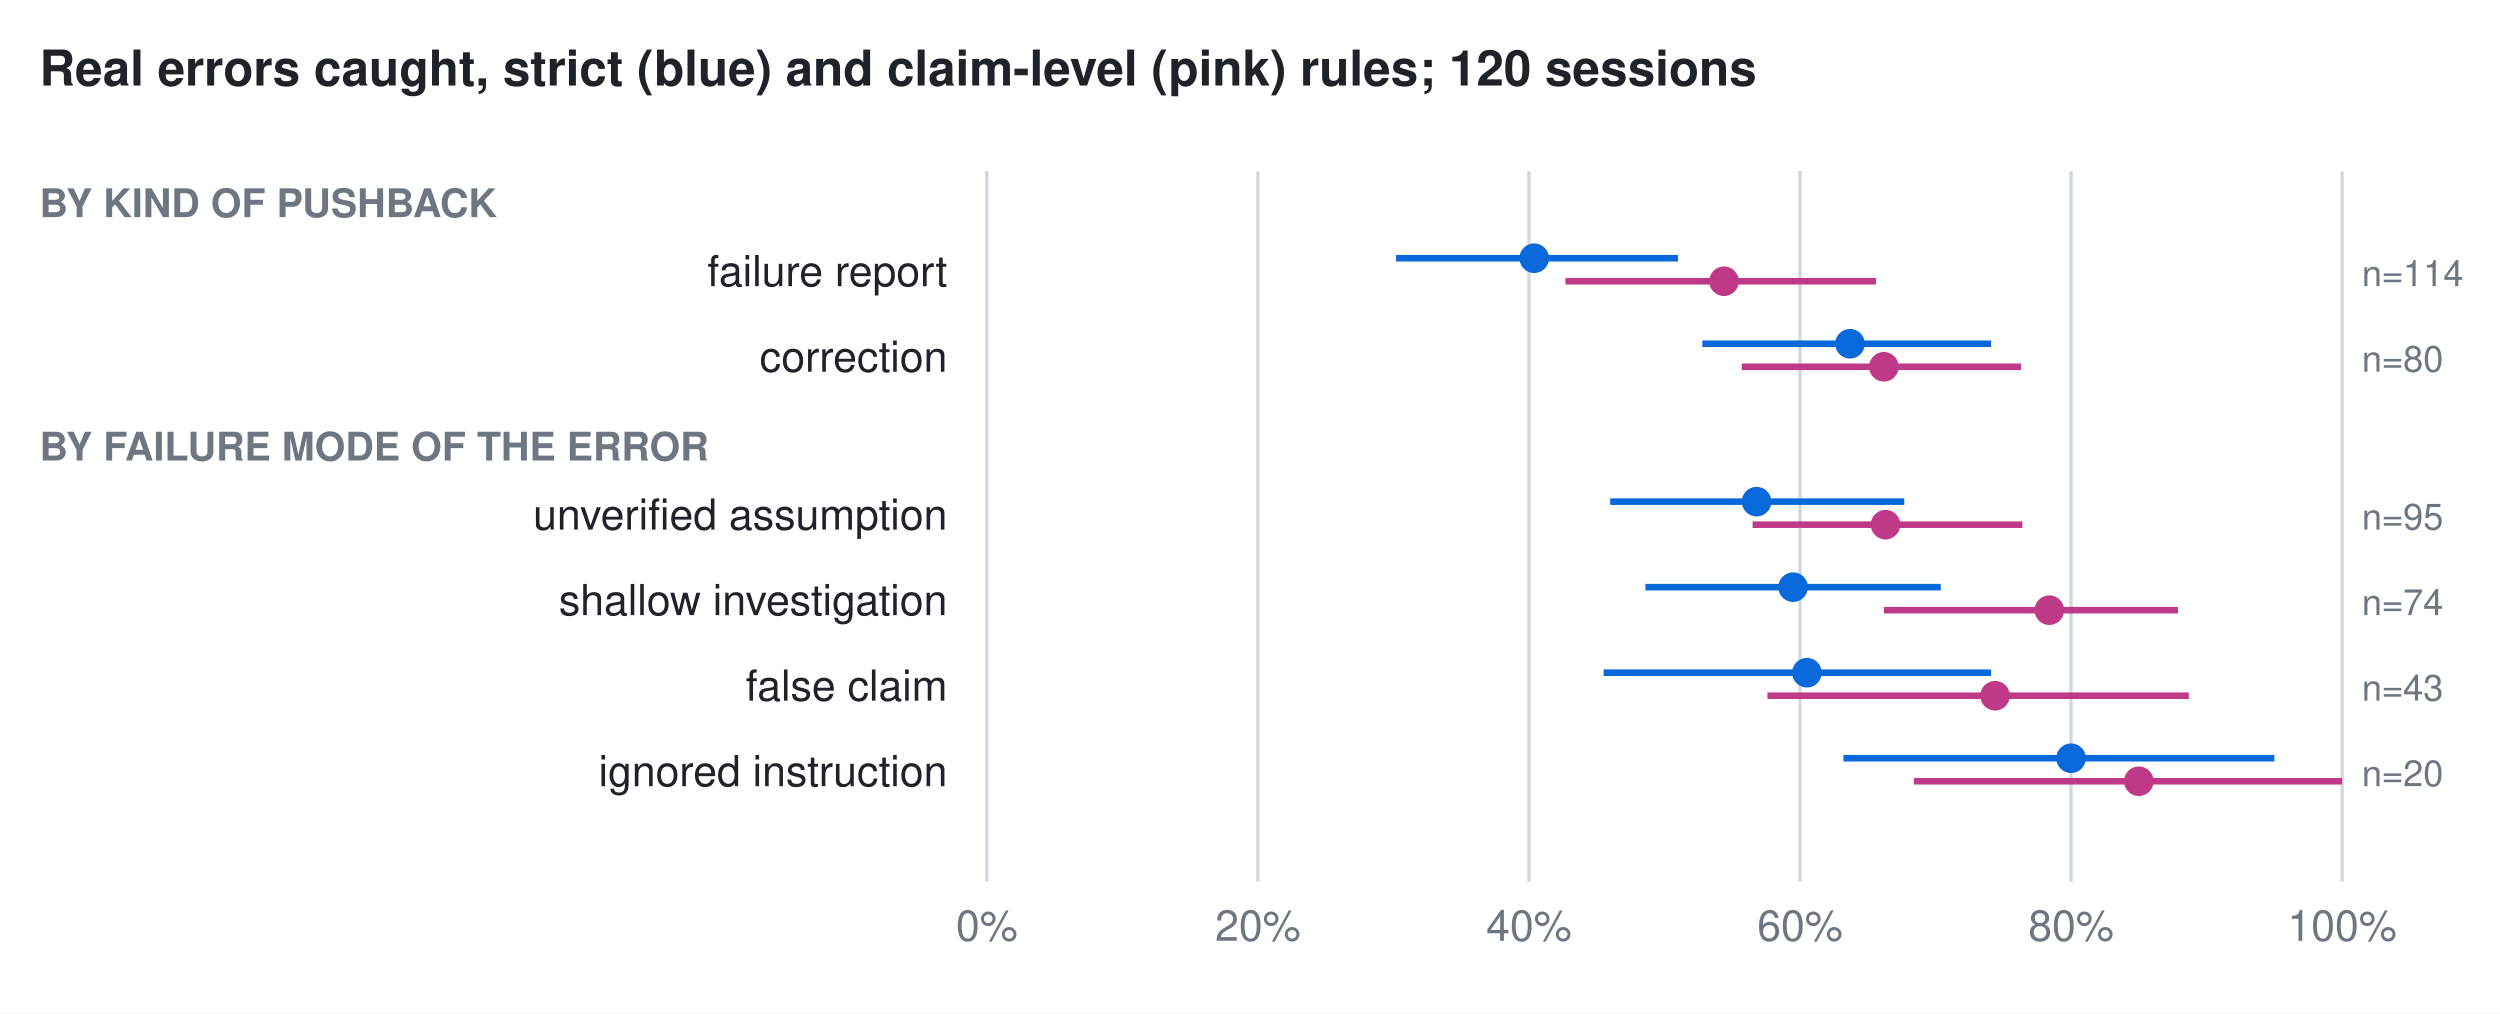
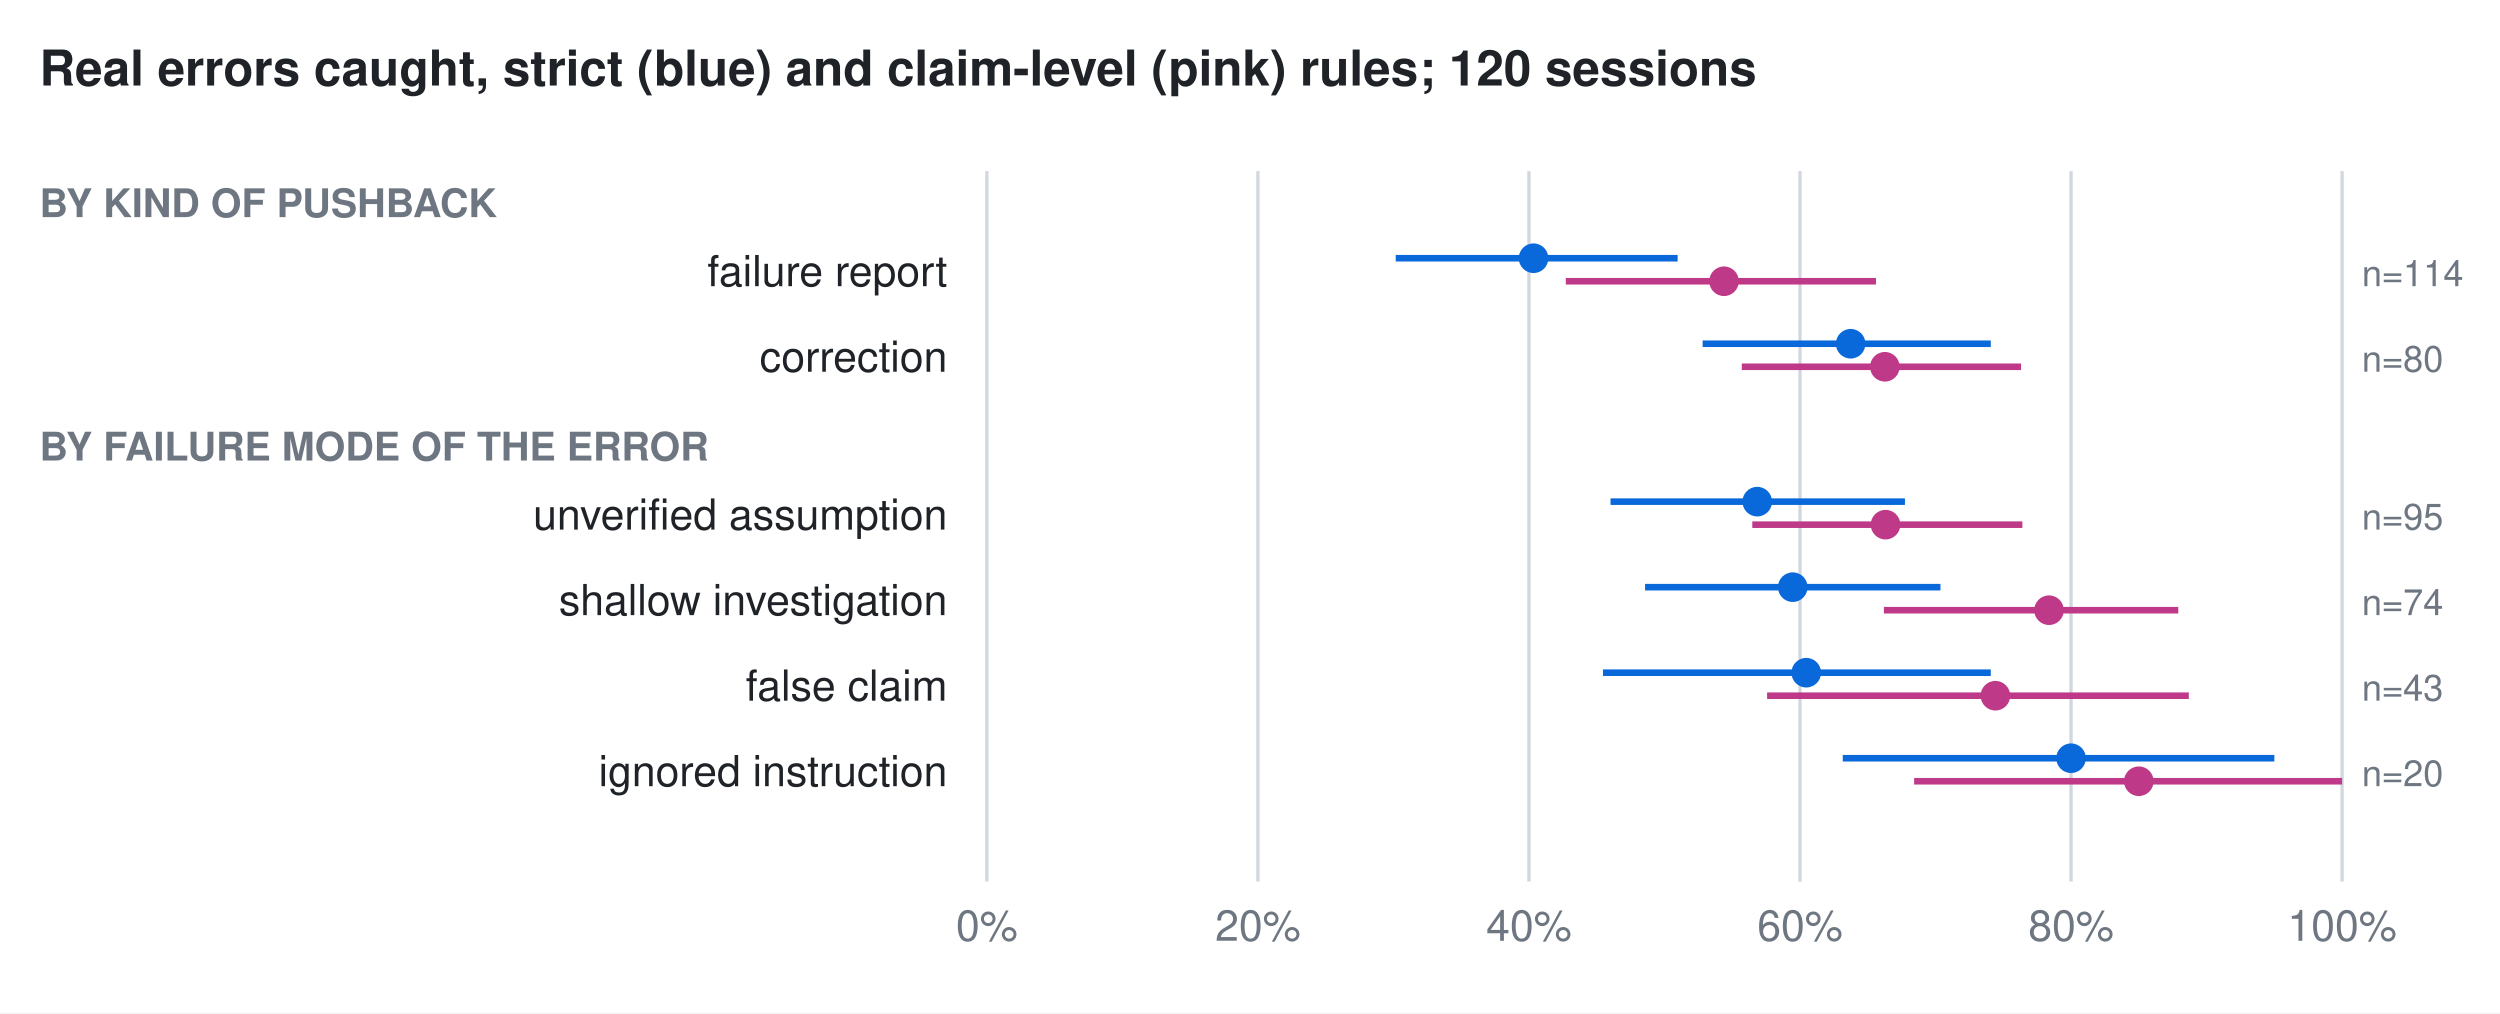
<svg xmlns="http://www.w3.org/2000/svg" width="760" height="308" viewBox="0 0 760 308" font-family="-apple-system, Segoe UI, Helvetica, Arial, sans-serif" font-size="13">
  <rect width="760" height="308" fill="#ffffff" />
  <text x="12" y="26" fill="#1f2328" font-size="15" font-weight="600">Real errors caught, strict (blue) and claim-level (pink) rules; 120 sessions</text>
  <line x1="300.0" y1="52" x2="300.0" y2="268" stroke="#d0d7de" stroke-width="1" />
  <text x="300.0" y="286" fill="#6e7781" text-anchor="middle">0%</text>
  <line x1="382.4" y1="52" x2="382.4" y2="268" stroke="#d0d7de" stroke-width="1" />
  <text x="382.4" y="286" fill="#6e7781" text-anchor="middle">20%</text>
  <line x1="464.8" y1="52" x2="464.8" y2="268" stroke="#d0d7de" stroke-width="1" />
  <text x="464.8" y="286" fill="#6e7781" text-anchor="middle">40%</text>
  <line x1="547.2" y1="52" x2="547.2" y2="268" stroke="#d0d7de" stroke-width="1" />
  <text x="547.2" y="286" fill="#6e7781" text-anchor="middle">60%</text>
  <line x1="629.6" y1="52" x2="629.6" y2="268" stroke="#d0d7de" stroke-width="1" />
  <text x="629.6" y="286" fill="#6e7781" text-anchor="middle">80%</text>
  <line x1="712.0" y1="52" x2="712.0" y2="268" stroke="#d0d7de" stroke-width="1" />
  <text x="712.0" y="286" fill="#6e7781" text-anchor="middle">100%</text>
  <text x="12" y="66" fill="#6e7781" font-size="12" font-weight="600">BY KIND OF PUSHBACK</text>
  <text x="288" y="87" fill="#1f2328" text-anchor="end">failure report</text>
-   <line x1="424.4" y1="78.5" x2="510.1" y2="78.5" stroke="#0969da" stroke-width="2" />
-   <circle cx="466.4" cy="78.5" r="4.5" fill="#0969da" />
-   <line x1="475.9" y1="85.5" x2="570.3" y2="85.5" stroke="#bf3989" stroke-width="2" />
+   <line x1="424.3" y1="78.5" x2="510.0" y2="78.5" stroke="#0969da" stroke-width="2" />
+   <circle cx="466.2" cy="78.5" r="4.5" fill="#0969da" />
+   <line x1="476.0" y1="85.5" x2="570.3" y2="85.5" stroke="#bf3989" stroke-width="2" />
  <circle cx="524.1" cy="85.5" r="4.5" fill="#bf3989" />
  <text x="718" y="87" fill="#6e7781" font-size="11">n=114</text>
  <text x="288" y="113" fill="#1f2328" text-anchor="end">correction</text>
-   <line x1="517.5" y1="104.5" x2="605.3" y2="104.5" stroke="#0969da" stroke-width="2" />
-   <circle cx="562.4" cy="104.5" r="4.5" fill="#0969da" />
+   <line x1="517.6" y1="104.5" x2="605.2" y2="104.5" stroke="#0969da" stroke-width="2" />
+   <circle cx="562.6" cy="104.5" r="4.5" fill="#0969da" />
  <line x1="529.5" y1="111.5" x2="614.4" y2="111.5" stroke="#bf3989" stroke-width="2" />
-   <circle cx="572.7" cy="111.5" r="4.5" fill="#bf3989" />
+   <circle cx="573.0" cy="111.5" r="4.5" fill="#bf3989" />
  <text x="718" y="113" fill="#6e7781" font-size="11">n=80</text>
  <text x="12" y="140" fill="#6e7781" font-size="12" font-weight="600">BY FAILURE MODE OF THE ERROR</text>
  <text x="288" y="161" fill="#1f2328" text-anchor="end">unverified assumption</text>
-   <line x1="489.5" y1="152.5" x2="578.9" y2="152.5" stroke="#0969da" stroke-width="2" />
-   <circle cx="534.0" cy="152.5" r="4.5" fill="#0969da" />
-   <line x1="532.8" y1="159.5" x2="614.8" y2="159.5" stroke="#bf3989" stroke-width="2" />
+   <line x1="489.6" y1="152.5" x2="579.1" y2="152.5" stroke="#0969da" stroke-width="2" />
+   <circle cx="534.2" cy="152.5" r="4.5" fill="#0969da" />
+   <line x1="532.7" y1="159.5" x2="614.8" y2="159.5" stroke="#bf3989" stroke-width="2" />
  <circle cx="573.2" cy="159.5" r="4.5" fill="#bf3989" />
  <text x="718" y="161" fill="#6e7781" font-size="11">n=95</text>
  <text x="288" y="187" fill="#1f2328" text-anchor="end">shallow investigation</text>
-   <line x1="500.2" y1="178.5" x2="590.0" y2="178.5" stroke="#0969da" stroke-width="2" />
-   <circle cx="545.1" cy="178.5" r="4.5" fill="#0969da" />
-   <line x1="572.7" y1="185.5" x2="662.1" y2="185.5" stroke="#bf3989" stroke-width="2" />
-   <circle cx="623.0" cy="185.5" r="4.5" fill="#bf3989" />
+   <line x1="500.1" y1="178.5" x2="589.9" y2="178.5" stroke="#0969da" stroke-width="2" />
+   <circle cx="545.0" cy="178.5" r="4.5" fill="#0969da" />
+   <line x1="572.7" y1="185.5" x2="662.2" y2="185.5" stroke="#bf3989" stroke-width="2" />
+   <circle cx="622.9" cy="185.5" r="4.5" fill="#bf3989" />
  <text x="718" y="187" fill="#6e7781" font-size="11">n=74</text>
  <text x="288" y="213" fill="#1f2328" text-anchor="end">false claim</text>
-   <line x1="487.5" y1="204.5" x2="605.3" y2="204.5" stroke="#0969da" stroke-width="2" />
-   <circle cx="549.3" cy="204.5" r="4.5" fill="#0969da" />
-   <line x1="537.3" y1="211.5" x2="665.4" y2="211.5" stroke="#bf3989" stroke-width="2" />
-   <circle cx="606.5" cy="211.5" r="4.5" fill="#bf3989" />
+   <line x1="487.3" y1="204.5" x2="605.2" y2="204.5" stroke="#0969da" stroke-width="2" />
+   <circle cx="549.1" cy="204.5" r="4.5" fill="#0969da" />
+   <line x1="537.2" y1="211.5" x2="665.4" y2="211.5" stroke="#bf3989" stroke-width="2" />
+   <circle cx="606.6" cy="211.5" r="4.5" fill="#bf3989" />
  <text x="718" y="213" fill="#6e7781" font-size="11">n=43</text>
  <text x="288" y="239" fill="#1f2328" text-anchor="end">ignored instruction</text>
-   <line x1="560.4" y1="230.5" x2="691.4" y2="230.5" stroke="#0969da" stroke-width="2" />
+   <line x1="560.2" y1="230.5" x2="691.4" y2="230.5" stroke="#0969da" stroke-width="2" />
  <circle cx="629.6" cy="230.5" r="4.5" fill="#0969da" />
-   <line x1="581.8" y1="237.5" x2="712.0" y2="237.5" stroke="#bf3989" stroke-width="2" />
+   <line x1="581.9" y1="237.5" x2="712.0" y2="237.5" stroke="#bf3989" stroke-width="2" />
  <circle cx="650.2" cy="237.5" r="4.5" fill="#bf3989" />
  <text x="718" y="239" fill="#6e7781" font-size="11">n=20</text>
</svg>
